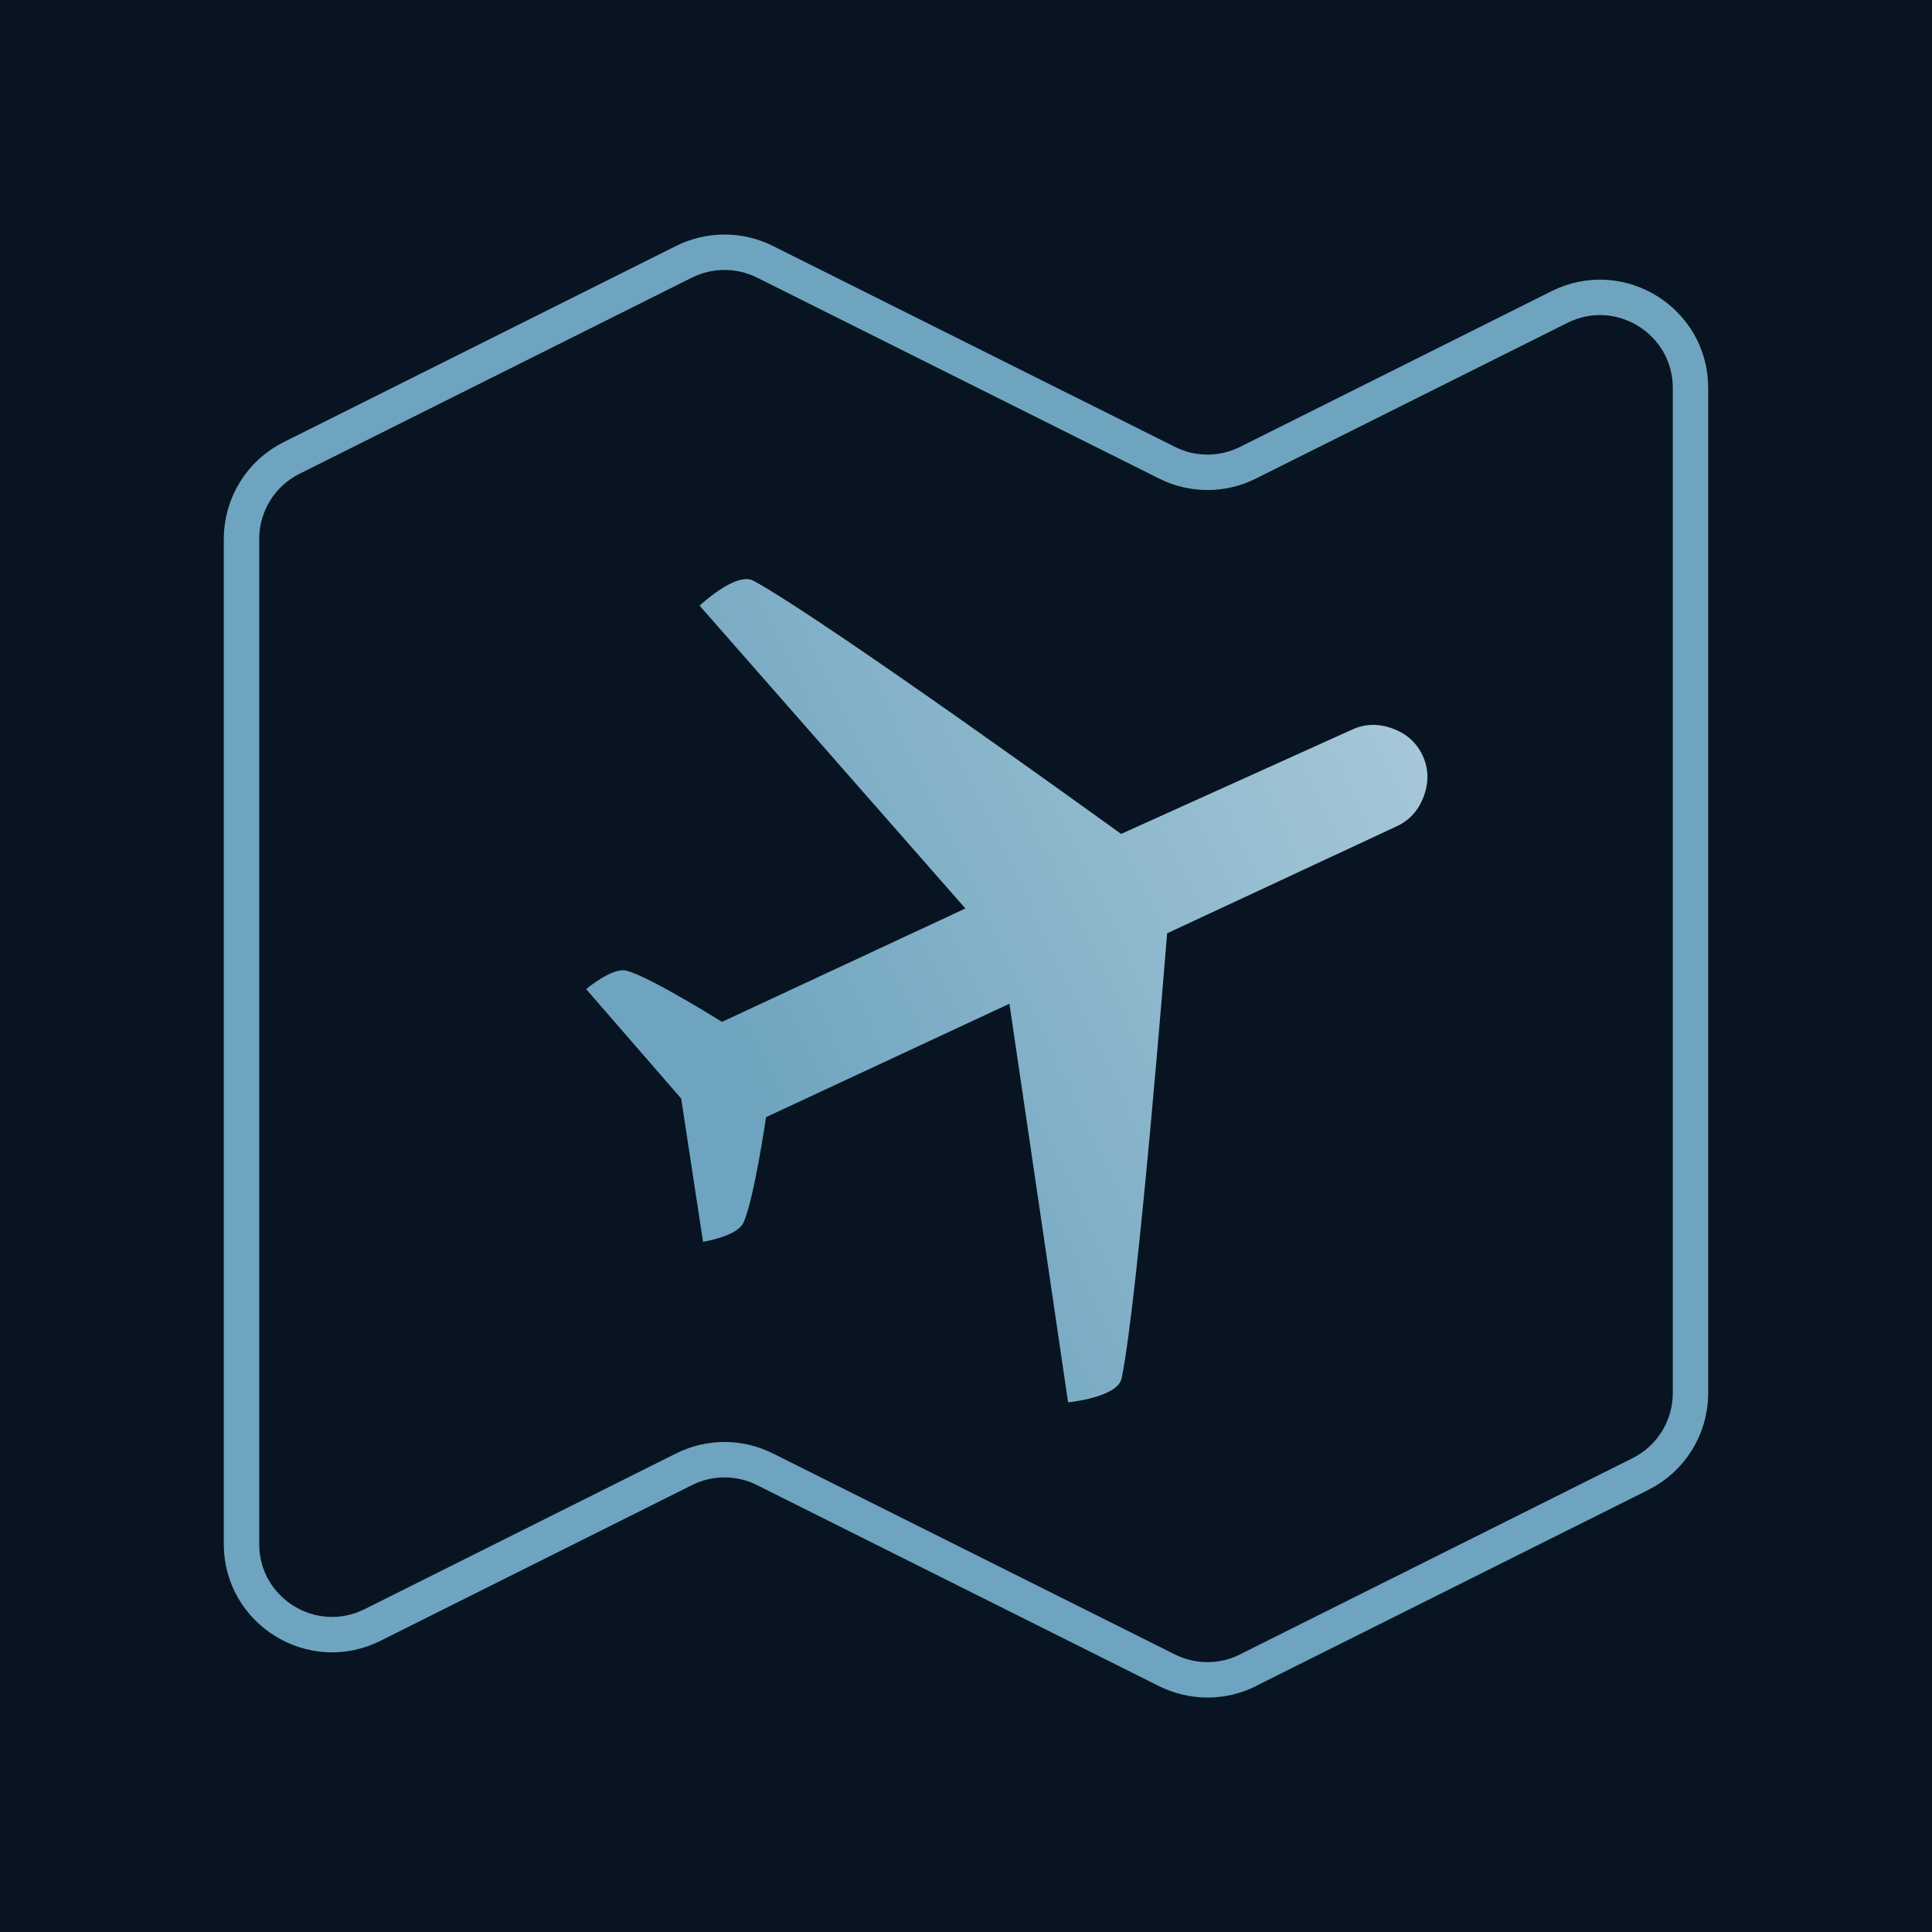
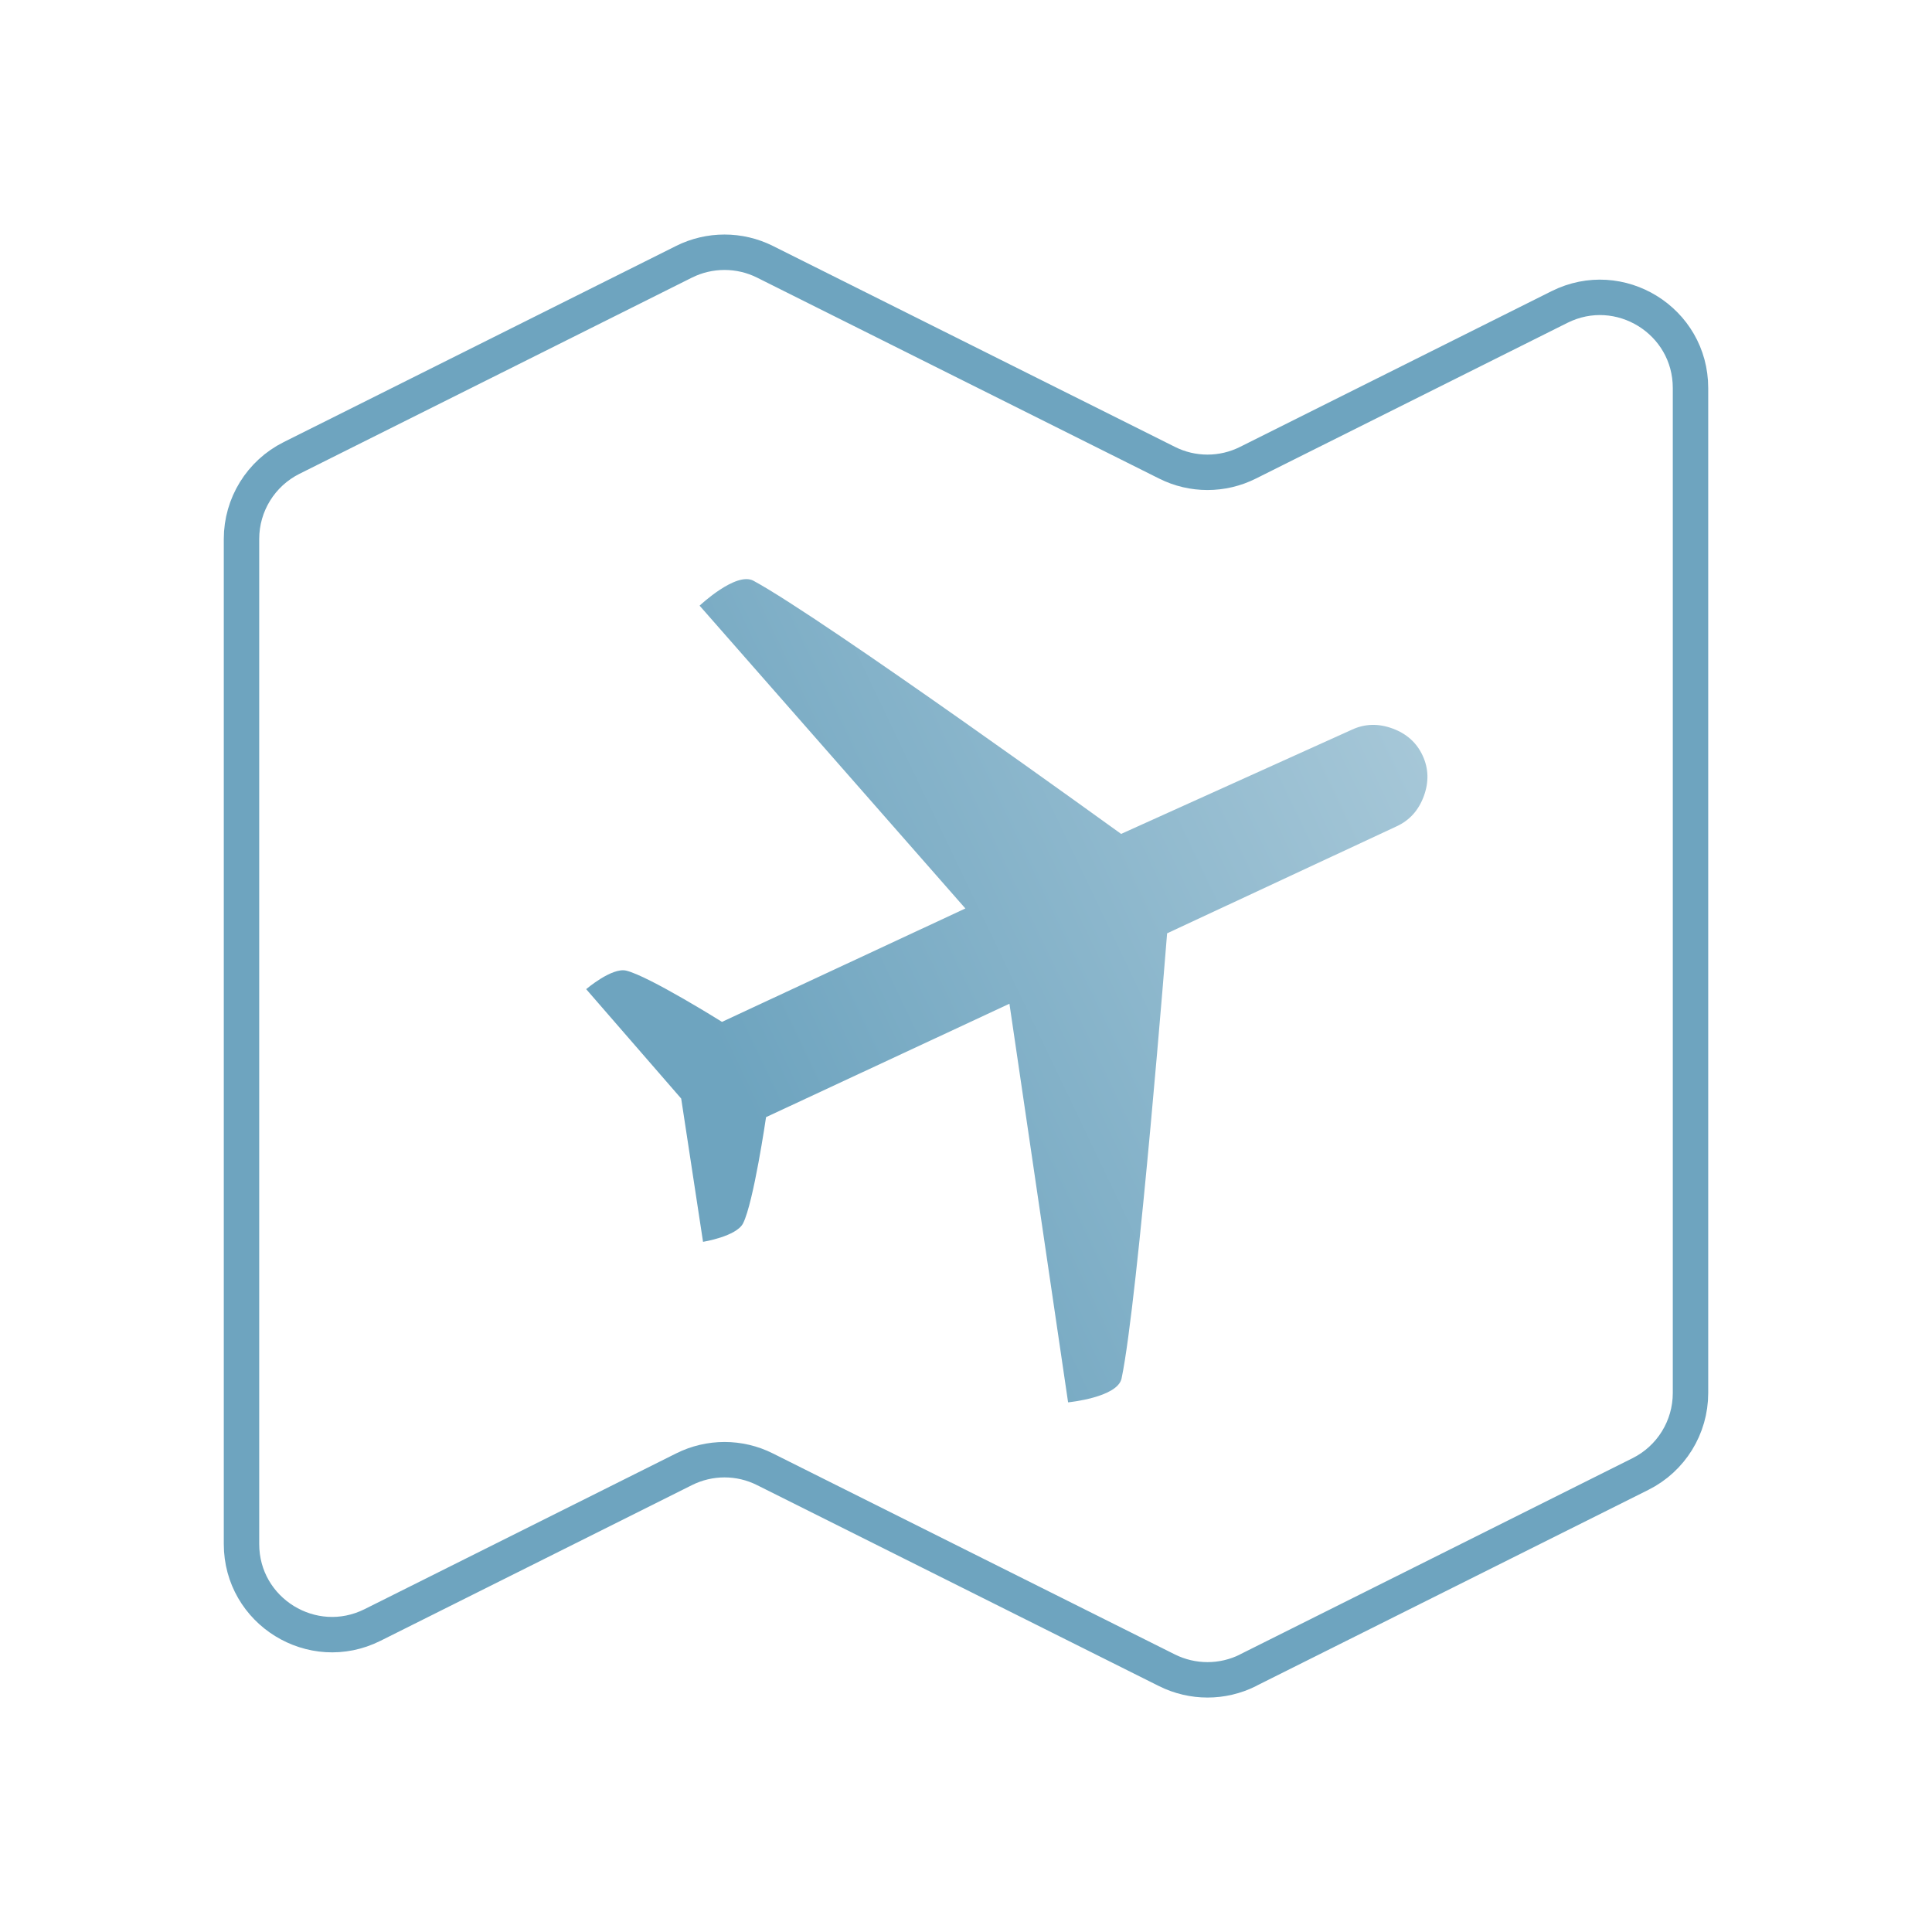
<svg xmlns="http://www.w3.org/2000/svg" width="100%" height="100%" viewBox="0 0 1000 1000" version="1.1" xml:space="preserve" style="fill-rule:evenodd;clip-rule:evenodd;stroke-linecap:round;stroke-linejoin:round;">
-   <g transform="matrix(1.31398,0,0,1.18571,1.31926,0)">
-     <rect x="-1.004" y="0" width="761.044" height="843.373" style="fill:rgb(8,20,33);" />
-   </g>
  <g transform="matrix(1.26228,0,0,1.26228,-131.139,-131.139)">
    <g id="map" transform="matrix(33.0091,0,0,33.0091,500,500)">
      <g transform="matrix(1,0,0,1,-12,-12)">
        <path d="M15.503,20.748L20.378,18.311C20.759,18.121 21,17.731 21,17.305L21,4.82C21,3.984 20.12,3.44 19.372,3.814L15.503,5.748C15.186,5.907 14.813,5.907 14.497,5.748L9.503,3.252C9.187,3.094 8.813,3.094 8.497,3.252L3.622,5.689C3.24,5.88 3,6.27 3,6.695L3,19.18C3,20.016 3.88,20.56 4.628,20.186L8.497,18.252C8.814,18.093 9.187,18.093 9.503,18.252L14.497,20.749C14.814,20.907 15.187,20.907 15.503,20.749L15.503,20.748Z" style="fill:none;fill-rule:nonzero;stroke:rgb(110,164,191);stroke-width:0.44px;" />
      </g>
    </g>
    <g id="flightsmode_FILL0_wght400_GRAD0_opsz48.svg" transform="matrix(8.2805,3.04306,-3.04306,8.2805,500,500)">
      <g transform="matrix(1,0,0,1,-24,-24)">
        <path d="M7.8,31.1C7.8,31.1 8.571,29.729 9.25,29.65C10.325,29.525 14.25,30.35 14.25,30.35L23.05,21.5L6.6,12.55C6.6,12.55 7.64,10.468 8.55,10.6C12.225,11.133 28.65,15.75 28.65,15.75L37.05,7.5C37.517,7.033 38.1,6.8 38.8,6.8C39.5,6.8 40.083,7.033 40.55,7.5C41.017,7.967 41.25,8.55 41.25,9.25C41.25,9.95 41.017,10.533 40.55,11L32.25,19.35C32.25,19.35 36.867,35.825 37.4,39.5C37.53,40.398 35.45,41.4 35.45,41.4L26.5,24.95L17.7,33.8C17.7,33.8 18.525,37.725 18.4,38.8C18.321,39.479 16.95,40.25 16.95,40.25L13.7,34.35L7.8,31.1Z" style="fill:url(#_Linear1);fill-rule:nonzero;" />
      </g>
    </g>
  </g>
  <defs>
    <linearGradient id="_Linear1" x1="0" y1="0" x2="1" y2="0" gradientUnits="userSpaceOnUse" gradientTransform="matrix(64.9782,-64.5295,64.5295,64.9782,15.4729,32.2555)">
      <stop offset="0" style="stop-color:rgb(110,164,191);stop-opacity:1" />
      <stop offset="1" style="stop-color:white;stop-opacity:1" />
    </linearGradient>
  </defs>
</svg>
